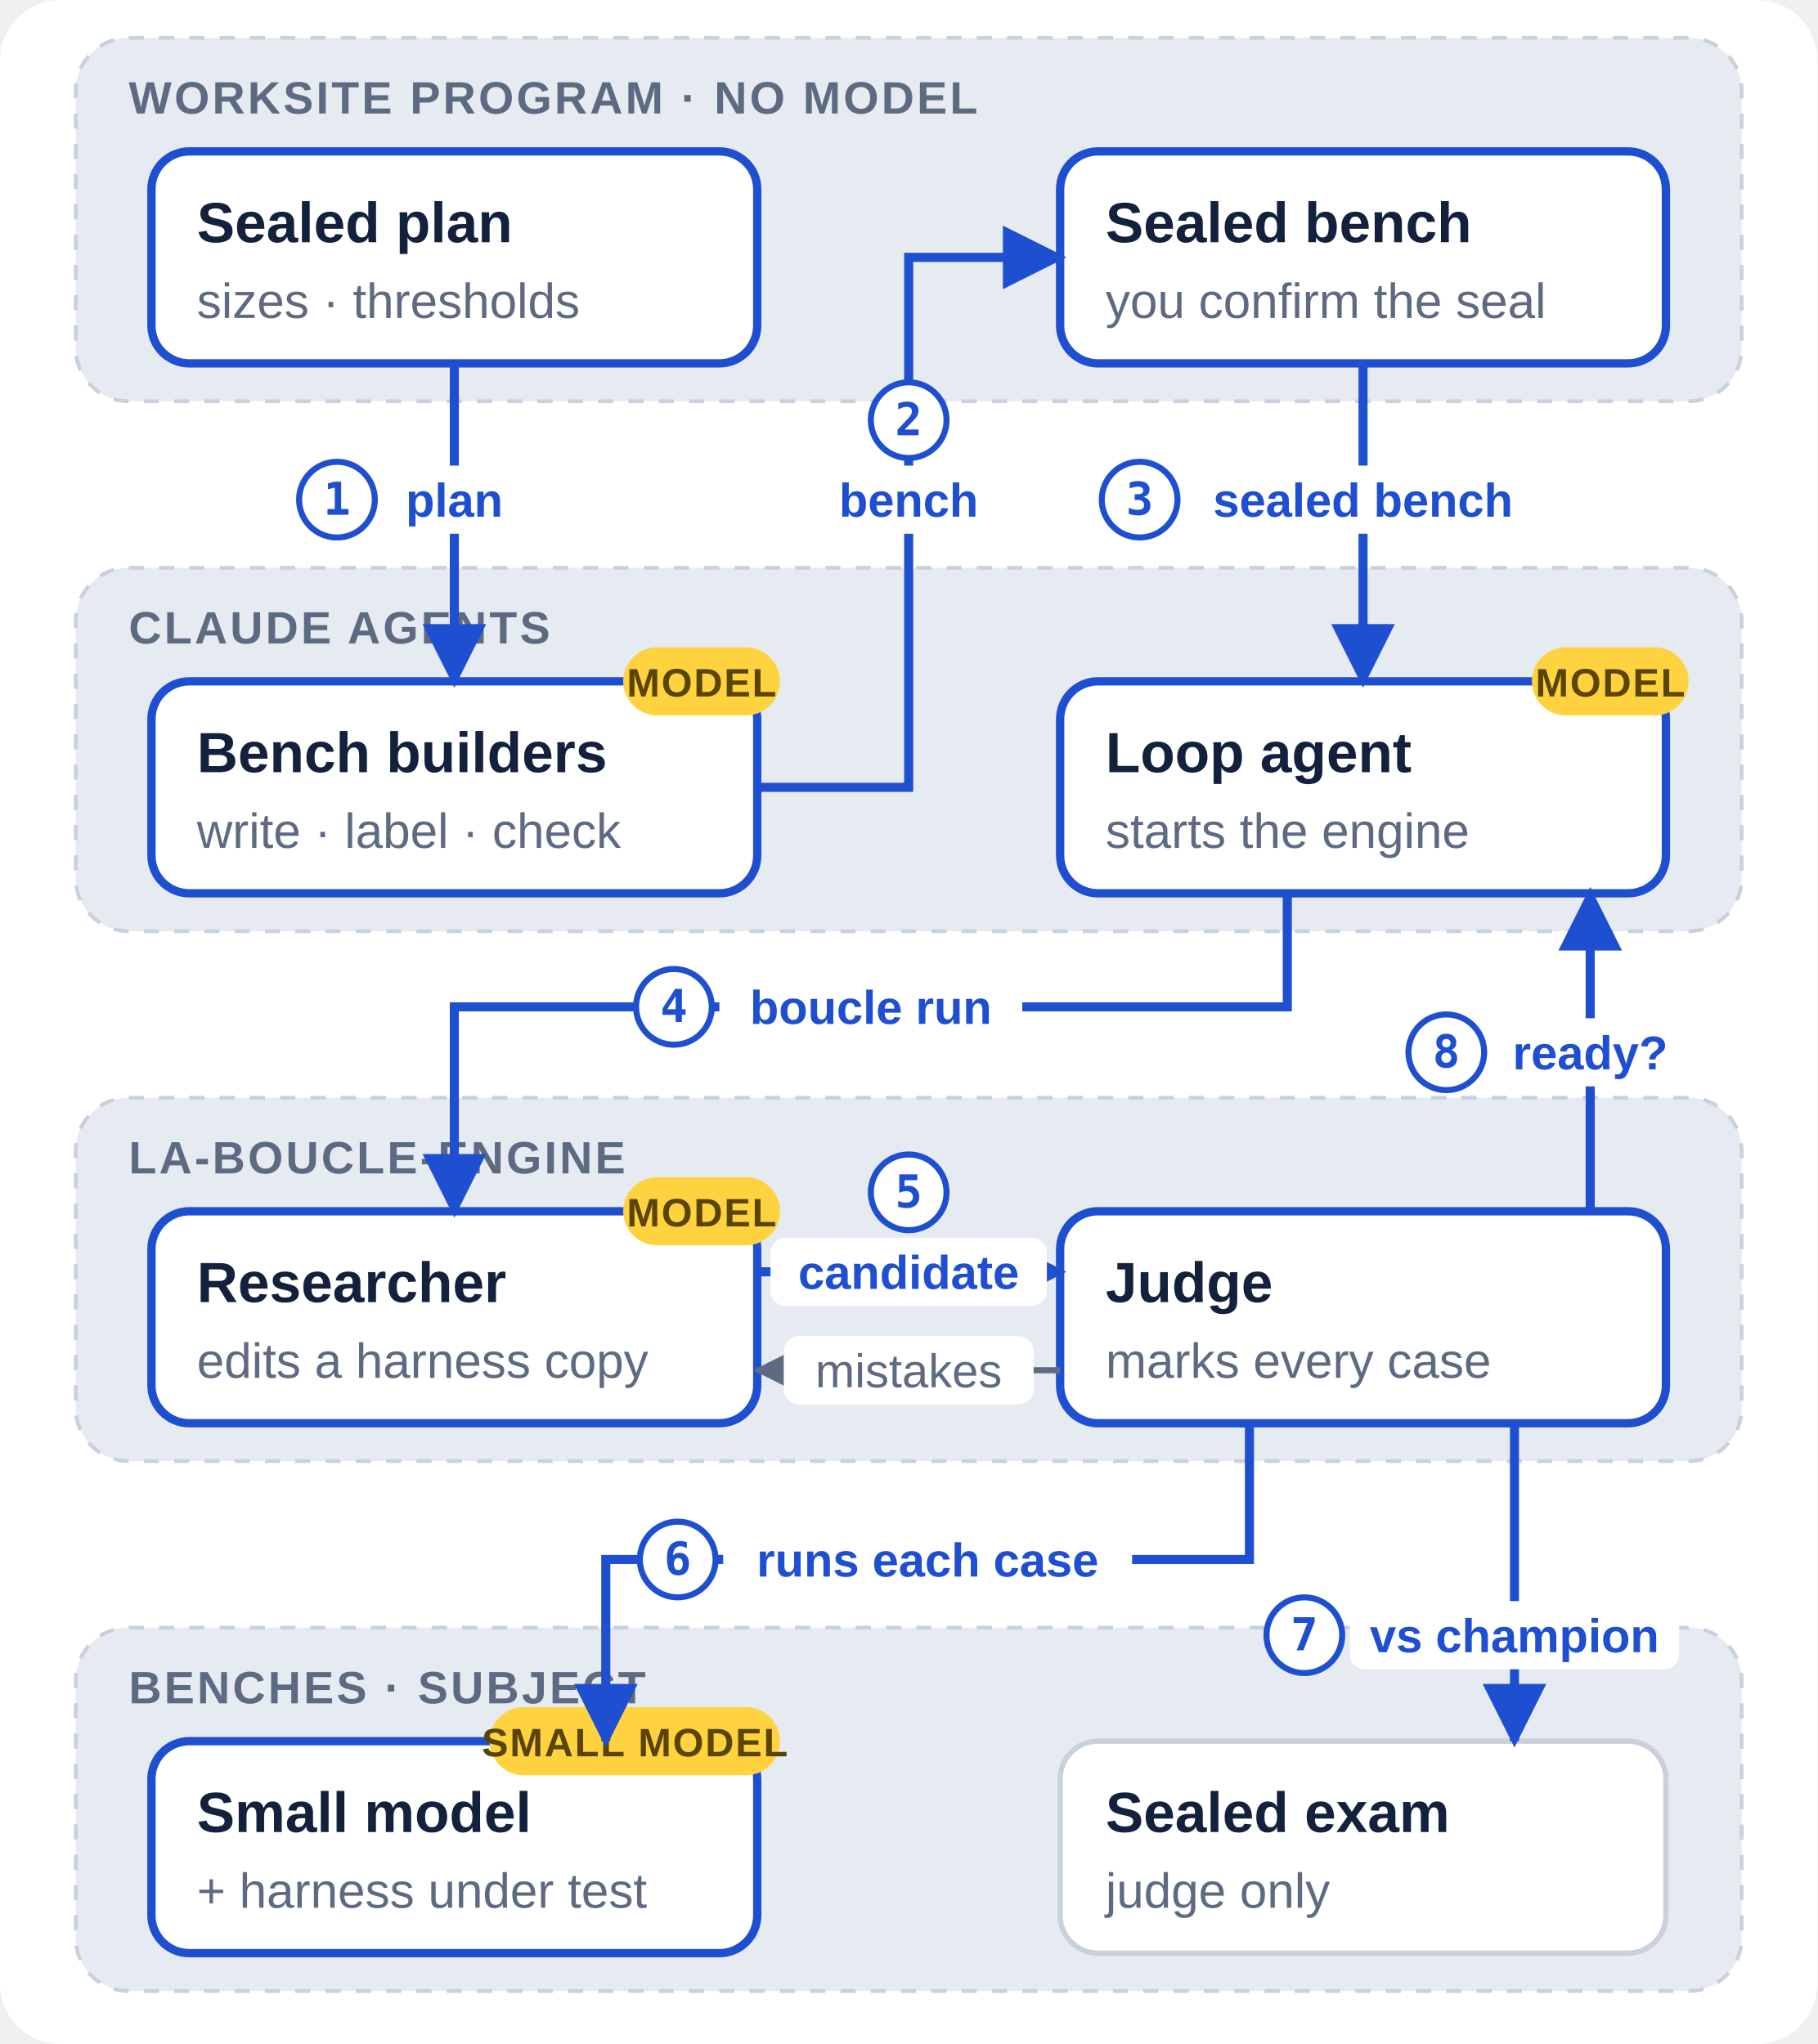
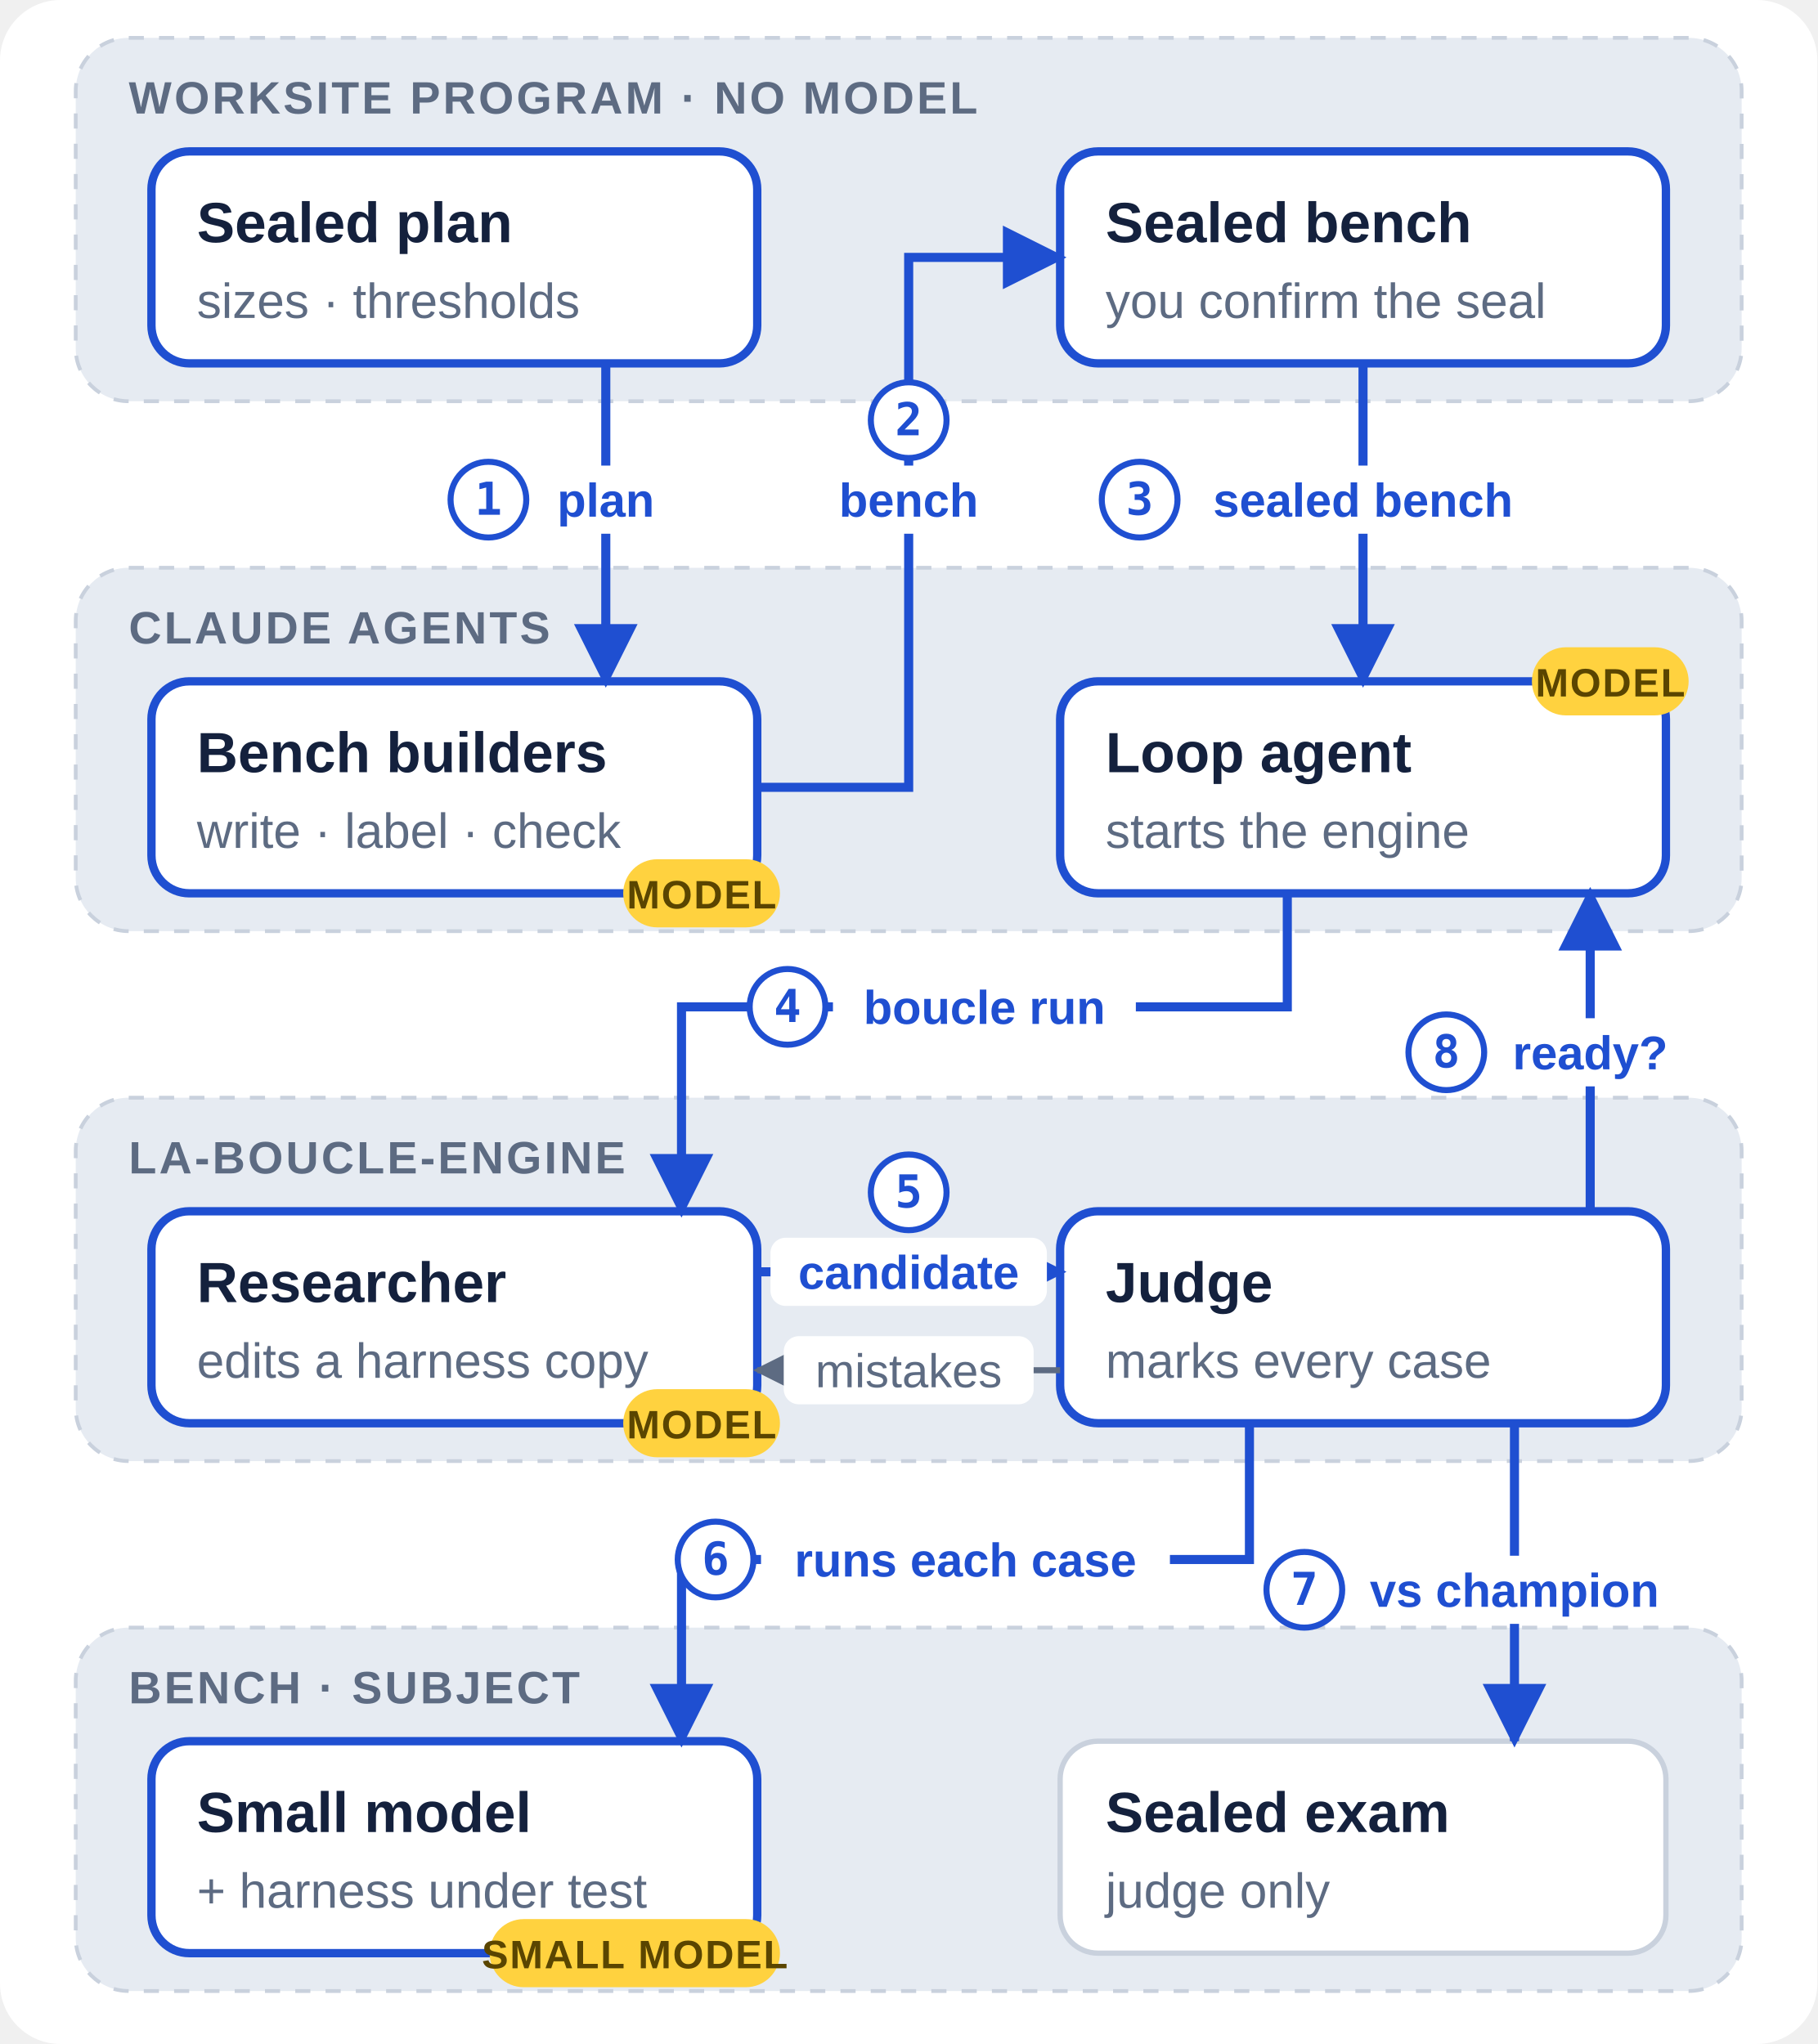
<svg xmlns="http://www.w3.org/2000/svg" viewBox="0 0 480 540" width="480" height="540" font-family="IBM Plex Sans, Segoe UI, Helvetica Neue, Arial, sans-serif" role="img" aria-label="La boucle module: steps 3 and 4, the bench and the loop">
  <defs>
    <marker id="m" viewBox="0 0 10 10" refX="9" refY="5" markerWidth="7" markerHeight="7" orient="auto-start-reverse">
      <path d="M0 0L10 5L0 10z" fill="#5d6b82" />
    </marker>
    <marker id="a" viewBox="0 0 10 10" refX="9" refY="5" markerWidth="7" markerHeight="7" orient="auto-start-reverse">
      <path d="M0 0L10 5L0 10z" fill="#1f4fd1" />
    </marker>
  </defs>
  <rect width="480" height="540" rx="16" fill="#ffffff" />
  <rect x="20" y="10" width="440" height="96" rx="14" fill="#e6ebf2" stroke="#c9d1dd" stroke-dasharray="4 4" />
  <text x="34" y="30" fill="#5d6b82" font-size="12" font-weight="600" letter-spacing=".7">WORKSITE PROGRAM · NO MODEL</text>
  <rect x="20" y="150" width="440" height="96" rx="14" fill="#e6ebf2" stroke="#c9d1dd" stroke-dasharray="4 4" />
  <text x="34" y="170" fill="#5d6b82" font-size="12" font-weight="600" letter-spacing=".7">CLAUDE AGENTS</text>
  <rect x="20" y="290" width="440" height="96" rx="14" fill="#e6ebf2" stroke="#c9d1dd" stroke-dasharray="4 4" />
  <text x="34" y="310" fill="#5d6b82" font-size="12" font-weight="600" letter-spacing=".7">LA-BOUCLE-ENGINE</text>
  <rect x="20" y="430" width="440" height="96" rx="14" fill="#e6ebf2" stroke="#c9d1dd" stroke-dasharray="4 4" />
-   <text x="34" y="450" fill="#5d6b82" font-size="12" font-weight="600" letter-spacing=".7">BENCHES · SUBJECT</text>
+   <text x="34" y="450" fill="#5d6b82" font-size="12" font-weight="600" letter-spacing=".7">BENCH · SUBJECT</text>
  <rect x="40" y="40" width="160" height="56" rx="10" fill="#fff" stroke="#1f4fd1" stroke-width="2.2" />
  <text x="52" y="64" fill="#14213d" font-size="15" font-weight="600">Sealed plan</text>
  <text x="52" y="84" fill="#5d6b82" font-size="13">sizes · thresholds</text>
  <rect x="280" y="40" width="160" height="56" rx="10" fill="#fff" stroke="#1f4fd1" stroke-width="2.2" />
  <text x="292" y="64" fill="#14213d" font-size="15" font-weight="600">Sealed bench</text>
  <text x="292" y="84" fill="#5d6b82" font-size="13">you confirm the seal</text>
  <rect x="40" y="180" width="160" height="56" rx="10" fill="#fff" stroke="#1f4fd1" stroke-width="2.2" />
  <text x="52" y="204" fill="#14213d" font-size="15" font-weight="600">Bench builders</text>
  <text x="52" y="224" fill="#5d6b82" font-size="13">write · label · check</text>
-   <rect x="164.6" y="171" width="41.4" height="18" rx="9" fill="#ffd23f" />
-   <text x="185.3" y="184" text-anchor="middle" fill="#5a4500" font-size="10.5" font-weight="700" letter-spacing=".4">MODEL</text>
+   <rect x="164.6" y="227" width="41.4" height="18" rx="9" fill="#ffd23f" />
+   <text x="185.3" y="240" text-anchor="middle" fill="#5a4500" font-size="10.5" font-weight="700" letter-spacing=".4">MODEL</text>
  <rect x="280" y="180" width="160" height="56" rx="10" fill="#fff" stroke="#1f4fd1" stroke-width="2.2" />
  <text x="292" y="204" fill="#14213d" font-size="15" font-weight="600">Loop agent</text>
  <text x="292" y="224" fill="#5d6b82" font-size="13">starts the engine</text>
  <rect x="404.6" y="171" width="41.4" height="18" rx="9" fill="#ffd23f" />
  <text x="425.3" y="184" text-anchor="middle" fill="#5a4500" font-size="10.5" font-weight="700" letter-spacing=".4">MODEL</text>
  <rect x="40" y="320" width="160" height="56" rx="10" fill="#fff" stroke="#1f4fd1" stroke-width="2.2" />
  <text x="52" y="344" fill="#14213d" font-size="15" font-weight="600">Researcher</text>
  <text x="52" y="364" fill="#5d6b82" font-size="13">edits a harness copy</text>
-   <rect x="164.6" y="311" width="41.4" height="18" rx="9" fill="#ffd23f" />
-   <text x="185.3" y="324" text-anchor="middle" fill="#5a4500" font-size="10.5" font-weight="700" letter-spacing=".4">MODEL</text>
+   <rect x="164.6" y="367" width="41.4" height="18" rx="9" fill="#ffd23f" />
+   <text x="185.3" y="380" text-anchor="middle" fill="#5a4500" font-size="10.5" font-weight="700" letter-spacing=".4">MODEL</text>
  <rect x="280" y="320" width="160" height="56" rx="10" fill="#fff" stroke="#1f4fd1" stroke-width="2.2" />
  <text x="292" y="344" fill="#14213d" font-size="15" font-weight="600">Judge</text>
  <text x="292" y="364" fill="#5d6b82" font-size="13">marks every case</text>
  <rect x="40" y="460" width="160" height="56" rx="10" fill="#fff" stroke="#1f4fd1" stroke-width="2.2" />
  <text x="52" y="484" fill="#14213d" font-size="15" font-weight="600">Small model</text>
  <text x="52" y="504" fill="#5d6b82" font-size="13">+ harness under test</text>
-   <rect x="129.32" y="451" width="76.68" height="18" rx="9" fill="#ffd23f" />
-   <text x="167.66" y="464" text-anchor="middle" fill="#5a4500" font-size="10.5" font-weight="700" letter-spacing=".4">SMALL MODEL</text>
+   <rect x="129.32" y="507" width="76.68" height="18" rx="9" fill="#ffd23f" />
+   <text x="167.66" y="520" text-anchor="middle" fill="#5a4500" font-size="10.5" font-weight="700" letter-spacing=".4">SMALL MODEL</text>
  <rect x="280" y="460" width="160" height="56" rx="10" fill="#fff" stroke="#c9d1dd" stroke-width="1.4" />
  <text x="292" y="484" fill="#14213d" font-size="15" font-weight="600">Sealed exam</text>
  <text x="292" y="504" fill="#5d6b82" font-size="13">judge only</text>
-   <path d="M120 96V180" fill="none" stroke="#1f4fd1" stroke-width="2.4" marker-end="url(#a)" />
-   <rect x="101.0" y="123" width="38.0" height="18" rx="4" fill="#fff" />
-   <text x="120" y="136.5" text-anchor="middle" fill="#1f4fd1" font-size="12.5" font-weight="600">plan</text>
-   <circle cx="89.0" cy="132" r="10" fill="#fff" stroke="#1f4fd1" stroke-width="1.6" />
-   <text x="89.0" y="136" text-anchor="middle" fill="#1f4fd1" font-size="12" font-weight="700" font-family="IBM Plex Mono, Consolas, monospace">1</text>
+   <path d="M160 96V180" fill="none" stroke="#1f4fd1" stroke-width="2.4" marker-end="url(#a)" />
+   <rect x="141.0" y="123" width="38.0" height="18" rx="4" fill="#fff" />
+   <text x="160" y="136.5" text-anchor="middle" fill="#1f4fd1" font-size="12.5" font-weight="600">plan</text>
+   <circle cx="129.0" cy="132" r="10" fill="#fff" stroke="#1f4fd1" stroke-width="1.6" />
+   <text x="129.0" y="136" text-anchor="middle" fill="#1f4fd1" font-size="12" font-weight="700" font-family="IBM Plex Mono, Consolas, monospace">1</text>
  <path d="M200 208H240V68H280" fill="none" stroke="#1f4fd1" stroke-width="2.4" marker-end="url(#a)" />
  <rect x="217.5" y="123" width="45.0" height="18" rx="4" fill="#fff" />
  <text x="240" y="136.5" text-anchor="middle" fill="#1f4fd1" font-size="12.5" font-weight="600">bench</text>
  <circle cx="240" cy="111" r="10" fill="#fff" stroke="#1f4fd1" stroke-width="1.6" />
  <text x="240" y="115" text-anchor="middle" fill="#1f4fd1" font-size="12" font-weight="700" font-family="IBM Plex Mono, Consolas, monospace">2</text>
  <path d="M360 96V180" fill="none" stroke="#1f4fd1" stroke-width="2.4" marker-end="url(#a)" />
  <rect x="313.0" y="123" width="94" height="18" rx="4" fill="#fff" />
  <text x="360" y="136.5" text-anchor="middle" fill="#1f4fd1" font-size="12.5" font-weight="600">sealed bench</text>
  <circle cx="301.0" cy="132" r="10" fill="#fff" stroke="#1f4fd1" stroke-width="1.6" />
  <text x="301.0" y="136" text-anchor="middle" fill="#1f4fd1" font-size="12" font-weight="700" font-family="IBM Plex Mono, Consolas, monospace">3</text>
-   <path d="M340 236V266H120V320" fill="none" stroke="#1f4fd1" stroke-width="2.4" marker-end="url(#a)" />
-   <rect x="190.0" y="257" width="80.0" height="18" rx="4" fill="#fff" />
-   <text x="230" y="270.5" text-anchor="middle" fill="#1f4fd1" font-size="12.5" font-weight="600">boucle run</text>
-   <circle cx="178.0" cy="266" r="10" fill="#fff" stroke="#1f4fd1" stroke-width="1.6" />
-   <text x="178.0" y="270" text-anchor="middle" fill="#1f4fd1" font-size="12" font-weight="700" font-family="IBM Plex Mono, Consolas, monospace">4</text>
+   <path d="M340 236V266H180V320" fill="none" stroke="#1f4fd1" stroke-width="2.4" marker-end="url(#a)" />
+   <rect x="220.0" y="257" width="80.0" height="18" rx="4" fill="#fff" />
+   <text x="260" y="270.5" text-anchor="middle" fill="#1f4fd1" font-size="12.5" font-weight="600">boucle run</text>
+   <circle cx="208.0" cy="266" r="10" fill="#fff" stroke="#1f4fd1" stroke-width="1.6" />
+   <text x="208.0" y="270" text-anchor="middle" fill="#1f4fd1" font-size="12" font-weight="700" font-family="IBM Plex Mono, Consolas, monospace">4</text>
  <path d="M200 336H280" fill="none" stroke="#1f4fd1" stroke-width="2.4" marker-end="url(#a)" />
  <rect x="203.5" y="327" width="73.0" height="18" rx="4" fill="#fff" />
  <text x="240" y="340.5" text-anchor="middle" fill="#1f4fd1" font-size="12.5" font-weight="600">candidate</text>
  <circle cx="240" cy="315" r="10" fill="#fff" stroke="#1f4fd1" stroke-width="1.6" />
  <text x="240" y="319" text-anchor="middle" fill="#1f4fd1" font-size="12" font-weight="700" font-family="IBM Plex Mono, Consolas, monospace">5</text>
  <path d="M280 362H200" fill="none" stroke="#5d6b82" stroke-width="1.6" marker-end="url(#m)" />
  <rect x="207.0" y="353" width="66.0" height="18" rx="4" fill="#fff" />
  <text x="240" y="366.5" text-anchor="middle" fill="#5d6b82" font-size="12.5" font-weight="400">mistakes</text>
-   <path d="M330 376V412H160V460" fill="none" stroke="#1f4fd1" stroke-width="2.4" marker-end="url(#a)" />
-   <rect x="191.0" y="403" width="108" height="18" rx="4" fill="#fff" />
-   <text x="245" y="416.5" text-anchor="middle" fill="#1f4fd1" font-size="12.5" font-weight="600">runs each case</text>
-   <circle cx="179.0" cy="412" r="10" fill="#fff" stroke="#1f4fd1" stroke-width="1.6" />
-   <text x="179.0" y="416" text-anchor="middle" fill="#1f4fd1" font-size="12" font-weight="700" font-family="IBM Plex Mono, Consolas, monospace">6</text>
+   <path d="M330 376V412H180V460" fill="none" stroke="#1f4fd1" stroke-width="2.4" marker-end="url(#a)" />
+   <rect x="201.0" y="403" width="108" height="18" rx="4" fill="#fff" />
+   <text x="255" y="416.5" text-anchor="middle" fill="#1f4fd1" font-size="12.5" font-weight="600">runs each case</text>
+   <circle cx="189.0" cy="412" r="10" fill="#fff" stroke="#1f4fd1" stroke-width="1.6" />
+   <text x="189.0" y="416" text-anchor="middle" fill="#1f4fd1" font-size="12" font-weight="700" font-family="IBM Plex Mono, Consolas, monospace">6</text>
  <path d="M400 376V460" fill="none" stroke="#1f4fd1" stroke-width="2.4" marker-end="url(#a)" />
-   <rect x="356.5" y="423" width="87" height="18" rx="4" fill="#fff" />
-   <text x="400" y="436.5" text-anchor="middle" fill="#1f4fd1" font-size="12.5" font-weight="600">vs champion</text>
-   <circle cx="344.5" cy="432" r="10" fill="#fff" stroke="#1f4fd1" stroke-width="1.6" />
-   <text x="344.5" y="436" text-anchor="middle" fill="#1f4fd1" font-size="12" font-weight="700" font-family="IBM Plex Mono, Consolas, monospace">7</text>
+   <rect x="356.5" y="411" width="87" height="18" rx="4" fill="#fff" />
+   <text x="400" y="424.5" text-anchor="middle" fill="#1f4fd1" font-size="12.5" font-weight="600">vs champion</text>
+   <circle cx="344.5" cy="420" r="10" fill="#fff" stroke="#1f4fd1" stroke-width="1.6" />
+   <text x="344.5" y="424" text-anchor="middle" fill="#1f4fd1" font-size="12" font-weight="700" font-family="IBM Plex Mono, Consolas, monospace">7</text>
  <path d="M420 320V236" fill="none" stroke="#1f4fd1" stroke-width="2.4" marker-end="url(#a)" />
  <rect x="394.0" y="269" width="52" height="18" rx="4" fill="#fff" />
  <text x="420" y="282.5" text-anchor="middle" fill="#1f4fd1" font-size="12.5" font-weight="600">ready?</text>
  <circle cx="382.0" cy="278" r="10" fill="#fff" stroke="#1f4fd1" stroke-width="1.6" />
  <text x="382.0" y="282" text-anchor="middle" fill="#1f4fd1" font-size="12" font-weight="700" font-family="IBM Plex Mono, Consolas, monospace">8</text>
</svg>
